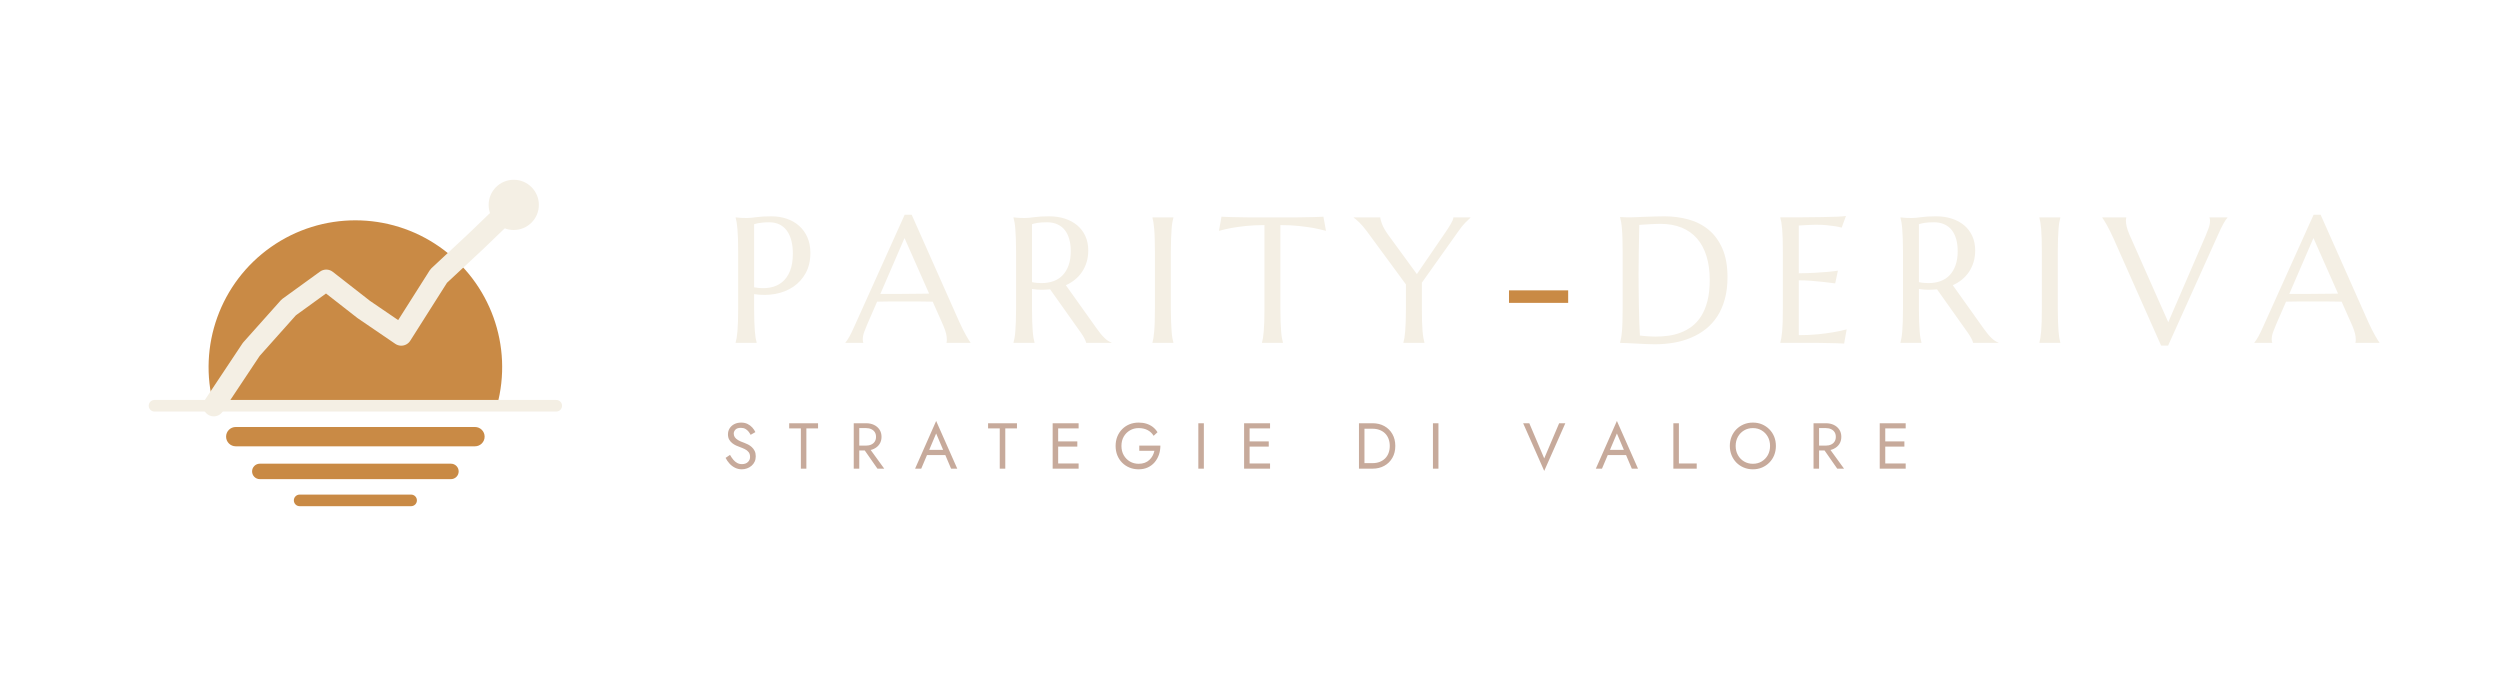
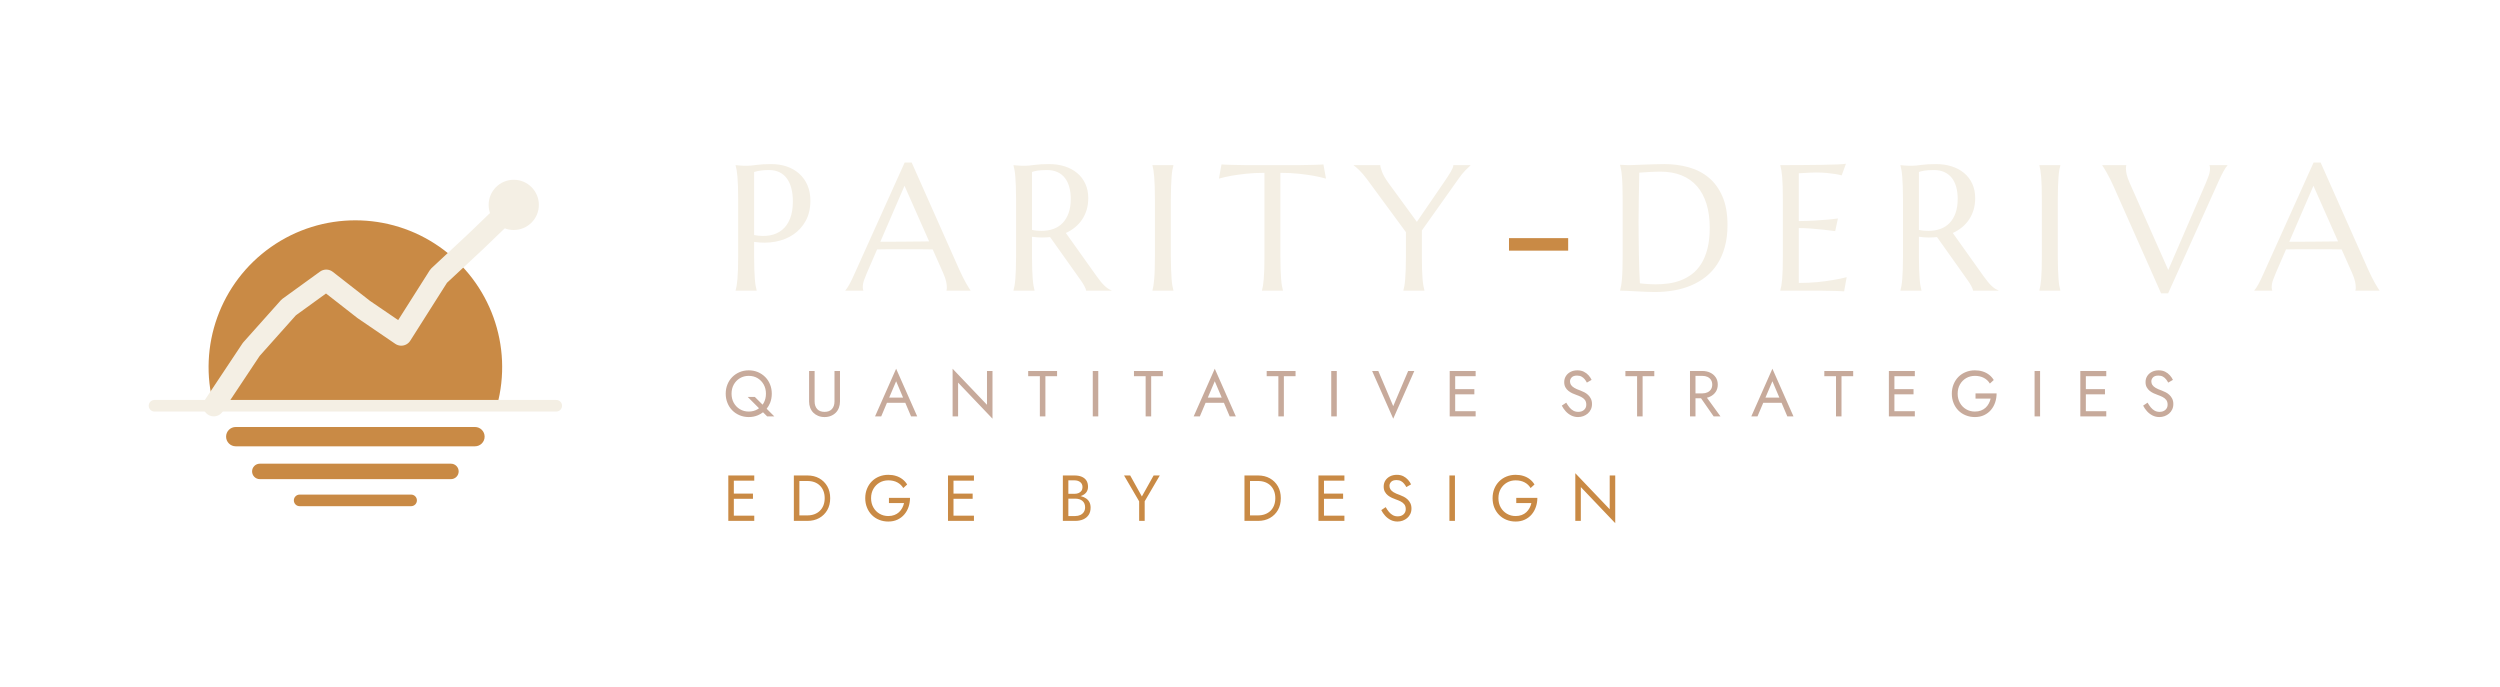
<svg xmlns="http://www.w3.org/2000/svg" viewBox="0 0 809 222" width="809" height="222" role="img" aria-label="parity-deriva">
  <g transform="translate(40 43.8) scale(1.25)">
    <path d="M23.34 70 A38 38 0 1 1 96.66 70 Z" fill="#C98A45" />
    <rect x="26.53" y="75.5" width="66.93" height="5.0" rx="2.5" fill="#C98A45" />
    <rect x="33.26" y="85" width="53.48" height="4" rx="2.0" fill="#C98A45" />
    <rect x="44.07" y="93" width="31.86" height="3" rx="1.5" fill="#C98A45" />
    <path d="M8 70 H112" stroke="#F4EFE4" stroke-width="3" stroke-linecap="round" />
    <path d="M23.34 70.00 L33.05 55.40 L42.75 44.53 L52.46 37.50 L62.17 45.08 L71.88 51.70 L81.58 36.40 L91.29 27.35 L101.00 18.00" stroke="#F4EFE4" stroke-width="5.5" stroke-linecap="round" stroke-linejoin="round" fill="none" />
    <circle cx="101.00" cy="18.00" r="6.5" fill="#F4EFE4" />
  </g>
-   <path d="M244.03 92.97Q246.8 93.48 249.11 93.07Q251.42 92.66 253.07 91.32Q254.73 89.97 255.65 87.68Q256.57 85.38 256.57 82.07Q256.57 79.78 256.09 77.89Q255.61 76.01 254.66 74.69Q253.71 73.37 252.27 72.65Q250.82 71.93 248.9 71.93Q247.68 71.93 246.77 72.03Q245.87 72.13 245.24 72.24Q244.51 72.38 244.03 72.55ZM238.05 70.34Q238.62 70.4 239.24 70.46Q239.78 70.51 240.44 70.53Q241.11 70.54 241.82 70.54Q242.92 70.54 244.8 70.27Q246.69 70 249.6 70Q252.32 70 254.63 70.8Q256.94 71.59 258.64 73.12Q260.34 74.65 261.29 76.84Q262.24 79.04 262.24 81.84Q262.24 85.61 260.73 88.36Q259.23 91.1 256.71 92.8Q254.19 94.5 250.91 95.11Q247.62 95.72 244.03 95.18V99.88Q244.03 102.29 244.1 104.09Q244.17 105.89 244.27 107.19Q244.37 108.49 244.52 109.37Q244.68 110.25 244.85 110.84V110.96H238.05V110.84Q238.22 110.25 238.38 109.37Q238.53 108.49 238.64 107.19Q238.76 105.89 238.81 104.09Q238.87 102.29 238.87 99.88V81.45Q238.87 79.04 238.81 77.24Q238.76 75.44 238.64 74.13Q238.53 72.81 238.38 71.93Q238.22 71.05 238.05 70.46ZM306.29 110.96V110.84Q306.35 110.7 306.38 110.42Q306.4 110.13 306.4 109.91Q306.4 109.03 306.16 107.97Q305.92 106.91 305.24 105.32L301.82 97.62Q300.23 97.56 297.6 97.56Q294.96 97.56 291.9 97.56Q289.67 97.56 287.59 97.56Q285.5 97.56 283.83 97.62L280.58 105.09Q280.15 106.14 279.67 107.39Q279.19 108.63 279.19 109.91Q279.19 110.28 279.25 110.52Q279.3 110.76 279.36 110.84V110.96H273.58V110.84Q274.09 110.3 274.86 108.93Q275.62 107.56 276.53 105.49L292.75 69.49H295.02L310.4 104.1Q310.94 105.32 311.52 106.47Q312.1 107.61 312.61 108.52Q313.12 109.43 313.51 110.05Q313.91 110.67 314.05 110.84V110.96ZM287.94 95.12Q289.58 95.12 291.31 95.11Q293.04 95.1 294.69 95.08Q296.35 95.07 297.88 95.05Q299.41 95.04 300.66 95.01L292.7 77.03L284.88 95.12ZM333.95 99.88Q333.95 102.29 334.02 104.09Q334.09 105.89 334.19 107.19Q334.29 108.49 334.45 109.37Q334.6 110.25 334.77 110.84V110.96H327.97V110.84Q328.14 110.25 328.3 109.37Q328.46 108.49 328.56 107.19Q328.65 105.89 328.73 104.1Q328.8 102.32 328.8 99.88V81.45Q328.8 79.04 328.73 77.24Q328.65 75.44 328.56 74.14Q328.46 72.84 328.3 71.94Q328.14 71.05 327.97 70.46V70.34L329.16 70.46Q329.7 70.51 330.37 70.53Q331.03 70.54 331.74 70.54Q332.85 70.54 334.73 70.27Q336.61 70 339.53 70Q342.25 70 344.56 70.74Q346.86 71.48 348.56 72.89Q350.26 74.31 351.21 76.36Q352.16 78.42 352.16 81.02Q352.16 83.06 351.64 84.8Q351.11 86.54 350.16 87.96Q349.21 89.38 347.88 90.47Q346.55 91.56 344.91 92.29L354.85 106.25Q355.59 107.3 356.22 108.07Q356.86 108.83 357.44 109.38Q358.02 109.94 358.56 110.29Q359.1 110.64 359.67 110.84V110.96H351.48Q351.4 110.42 350.93 109.53Q350.46 108.63 349.84 107.76L339.81 93.62Q339.16 93.68 338.51 93.72Q337.86 93.77 337.18 93.77Q336.39 93.77 335.58 93.71Q334.77 93.65 333.95 93.51ZM333.95 91.3Q334.71 91.47 335.51 91.54Q336.3 91.61 337.04 91.61Q339.16 91.61 340.92 90.98Q342.67 90.34 343.9 89.04Q345.14 87.73 345.82 85.79Q346.5 83.85 346.5 81.25Q346.5 79.12 346.01 77.4Q345.53 75.67 344.58 74.46Q343.64 73.26 342.19 72.6Q340.75 71.93 338.82 71.93Q336.87 71.93 335.71 72.13Q334.55 72.33 333.95 72.55ZM372.94 110.84Q373.11 110.25 373.25 109.37Q373.39 108.49 373.5 107.19Q373.62 105.89 373.67 104.09Q373.73 102.29 373.73 99.88V81.45Q373.73 79.04 373.67 77.24Q373.62 75.44 373.5 74.13Q373.39 72.81 373.25 71.93Q373.11 71.05 372.94 70.46V70.34H379.71V70.46Q379.54 71.05 379.38 71.93Q379.22 72.81 379.13 74.13Q379.03 75.44 378.96 77.24Q378.88 79.04 378.88 81.45V99.88Q378.88 102.29 378.96 104.09Q379.03 105.89 379.13 107.19Q379.22 108.49 379.38 109.37Q379.54 110.25 379.71 110.84V110.96H372.94ZM409.18 72.84Q405.84 72.84 403.14 73.13Q400.45 73.43 398.5 73.77Q396.23 74.2 394.45 74.71L395.27 70.12Q395.61 70.15 396.29 70.17Q396.97 70.2 397.81 70.23Q398.64 70.26 399.56 70.27Q400.48 70.29 401.3 70.3Q402.13 70.32 402.76 70.33Q403.4 70.34 403.68 70.34H419.85Q420.14 70.34 420.77 70.33Q421.41 70.32 422.23 70.3Q423.05 70.29 423.97 70.27Q424.89 70.26 425.73 70.23Q426.57 70.2 427.25 70.17Q427.93 70.15 428.26 70.12L429.09 74.71Q427.27 74.2 425.01 73.77Q423.05 73.43 420.36 73.13Q417.67 72.84 414.33 72.84V99.88Q414.33 102.29 414.4 104.09Q414.47 105.89 414.57 107.19Q414.67 108.49 414.83 109.37Q414.98 110.25 415.15 110.84V110.96H408.38V110.84Q408.55 110.25 408.7 109.37Q408.84 108.49 408.95 107.19Q409.06 105.89 409.12 104.09Q409.18 102.29 409.18 99.88ZM460.12 91.47V99.88Q460.12 102.29 460.17 104.09Q460.23 105.89 460.34 107.19Q460.45 108.49 460.61 109.37Q460.77 110.25 460.94 110.84V110.96H454.14V110.84Q454.31 110.25 454.47 109.37Q454.62 108.49 454.72 107.19Q454.82 105.89 454.89 104.09Q454.96 102.29 454.96 99.88V92.04L442.3 74.82Q441.65 73.94 441.01 73.2Q440.38 72.47 439.81 71.92Q439.24 71.36 438.79 71Q438.34 70.63 438.08 70.46V70.34H446.66Q446.66 71 447.22 72.48Q447.77 73.97 449.21 75.98L458.5 88.7L467.59 75.41Q468.07 74.71 468.55 73.97Q469.04 73.23 469.43 72.55Q469.83 71.87 470.07 71.31Q470.31 70.74 470.31 70.34H475.83V70.46Q475.21 71 474.16 72.06Q473.11 73.12 471.9 74.88ZM530.47 72.78Q530.41 75.95 530.36 78.93Q530.33 80.2 530.31 81.53Q530.3 82.86 530.29 84.15Q530.27 85.44 530.26 86.61Q530.24 87.79 530.24 88.7Q530.24 90.59 530.27 93.28Q530.3 95.97 530.34 98.81Q530.39 101.64 530.47 104.24Q530.56 106.85 530.67 108.58Q531.07 108.63 531.73 108.7Q532.4 108.78 533.13 108.82Q533.87 108.86 534.58 108.89Q535.29 108.92 535.77 108.92Q537.75 108.92 539.83 108.65Q541.91 108.38 543.85 107.64Q545.79 106.91 547.51 105.62Q549.22 104.33 550.51 102.29Q551.8 100.25 552.53 97.38Q553.27 94.5 553.27 90.59Q553.27 86.26 552.22 82.88Q551.17 79.49 549.15 77.17Q547.12 74.85 544.14 73.64Q541.15 72.44 537.27 72.44Q536.5 72.44 535.54 72.48Q534.58 72.53 533.63 72.57Q532.68 72.61 531.84 72.68Q531.01 72.75 530.47 72.78ZM524.27 70.23Q524.92 70.26 525.49 70.29Q525.97 70.32 526.48 70.33Q526.99 70.34 527.3 70.34Q527.84 70.34 529.1 70.29Q530.36 70.23 531.97 70.17Q533.59 70.12 535.33 70.06Q537.07 70 538.6 70Q542.7 70 546.41 71.02Q550.12 72.04 552.93 74.37Q555.73 76.69 557.37 80.45Q559.02 84.22 559.02 89.72Q559.02 93.65 558.15 96.8Q557.29 99.94 555.73 102.35Q554.17 104.75 552.01 106.47Q549.84 108.18 547.22 109.28Q544.6 110.39 541.63 110.9Q538.66 111.41 535.48 111.41Q534.35 111.41 532.75 111.34Q531.15 111.27 529.54 111.18Q527.92 111.1 526.49 111.03Q525.06 110.96 524.27 110.96V110.84Q524.44 110.25 524.59 109.37Q524.75 108.49 524.86 107.19Q524.98 105.89 525.03 104.09Q525.09 102.29 525.09 99.88V81.45Q525.09 79.04 525.03 77.21Q524.98 75.39 524.86 74.07Q524.75 72.75 524.59 71.85Q524.44 70.94 524.27 70.34ZM576.11 70.34Q579.65 70.34 583.15 70.32Q586.65 70.29 589.56 70.25Q592.48 70.2 594.55 70.12Q596.62 70.03 597.35 69.89L595.97 73.66Q595.03 73.4 593.78 73.2Q592.71 73.03 591.17 72.88Q589.62 72.72 587.61 72.72Q586.93 72.72 585.98 72.77Q585.03 72.81 584.16 72.86Q583.14 72.92 582.09 72.98V88.44Q585.01 88.41 587.36 88.27Q589.71 88.13 591.35 87.99Q593.27 87.82 594.75 87.59L593.87 91.7Q591.92 91.44 589.88 91.22Q588.12 91.02 586.05 90.86Q583.99 90.71 582.09 90.71V108.46Q585.43 108.46 588.23 108.18Q591.04 107.9 593.13 107.53Q595.57 107.13 597.58 106.59L596.76 111.18Q596.42 111.15 595.74 111.13Q595.06 111.1 594.22 111.07Q593.39 111.04 592.47 111.03Q591.55 111.01 590.73 111Q589.9 110.98 589.27 110.97Q588.63 110.96 588.35 110.96H576.11V110.84Q576.28 110.25 576.44 109.37Q576.59 108.49 576.71 107.19Q576.82 105.89 576.88 104.09Q576.93 102.29 576.93 99.88V81.45Q576.93 79.04 576.88 77.24Q576.82 75.44 576.71 74.13Q576.59 72.81 576.44 71.93Q576.28 71.05 576.11 70.46V70.34ZM620.96 99.88Q620.96 102.29 621.03 104.09Q621.1 105.89 621.2 107.19Q621.3 108.49 621.46 109.37Q621.61 110.25 621.78 110.84V110.96H614.99V110.84Q615.16 110.25 615.31 109.37Q615.47 108.49 615.57 107.19Q615.67 105.89 615.74 104.1Q615.81 102.32 615.81 99.88V81.45Q615.81 79.04 615.74 77.24Q615.67 75.44 615.57 74.14Q615.47 72.84 615.31 71.94Q615.16 71.05 614.99 70.46V70.34L616.18 70.46Q616.71 70.51 617.38 70.53Q618.04 70.54 618.75 70.54Q619.86 70.54 621.74 70.27Q623.62 70 626.54 70Q629.26 70 631.57 70.74Q633.88 71.48 635.58 72.89Q637.27 74.31 638.22 76.36Q639.17 78.42 639.17 81.02Q639.17 83.06 638.65 84.8Q638.12 86.54 637.18 87.96Q636.23 89.38 634.9 90.47Q633.56 91.56 631.92 92.29L641.86 106.25Q642.6 107.3 643.24 108.07Q643.87 108.83 644.45 109.38Q645.03 109.94 645.57 110.29Q646.11 110.64 646.68 110.84V110.96H638.49Q638.41 110.42 637.94 109.53Q637.47 108.63 636.85 107.76L626.82 93.62Q626.17 93.68 625.52 93.72Q624.87 93.77 624.19 93.77Q623.4 93.77 622.59 93.71Q621.78 93.65 620.96 93.51ZM620.96 91.3Q621.73 91.47 622.52 91.54Q623.31 91.61 624.05 91.61Q626.17 91.61 627.93 90.98Q629.68 90.34 630.92 89.04Q632.15 87.73 632.83 85.79Q633.51 83.85 633.51 81.25Q633.51 79.12 633.03 77.4Q632.54 75.67 631.6 74.46Q630.65 73.26 629.2 72.6Q627.76 71.93 625.83 71.93Q623.88 71.93 622.72 72.13Q621.56 72.33 620.96 72.55ZM659.95 110.84Q660.12 110.25 660.26 109.37Q660.4 108.49 660.52 107.19Q660.63 105.89 660.69 104.09Q660.74 102.29 660.74 99.88V81.45Q660.74 79.04 660.69 77.24Q660.63 75.44 660.52 74.13Q660.4 72.81 660.26 71.93Q660.12 71.05 659.95 70.46V70.34H666.72V70.46Q666.55 71.05 666.39 71.93Q666.24 72.81 666.14 74.13Q666.04 75.44 665.97 77.24Q665.9 79.04 665.9 81.45V99.88Q665.9 102.29 665.97 104.09Q666.04 105.89 666.14 107.19Q666.24 108.49 666.39 109.37Q666.55 110.25 666.72 110.84V110.96H659.95ZM688.06 70.34V70.46Q688 70.6 687.98 70.88Q687.95 71.17 687.95 71.39Q687.95 72.27 688.19 73.33Q688.43 74.39 689.11 75.98L701.65 104.27L713.78 76.21Q714.2 75.16 714.68 73.91Q715.16 72.67 715.16 71.39Q715.16 71.05 715.11 70.81Q715.05 70.57 714.99 70.46V70.34H720.8V70.46Q720.26 71 719.5 72.38Q718.73 73.77 717.83 75.81L701.6 111.83H699.33L683.95 77.2Q683.42 75.98 682.84 74.85Q682.26 73.71 681.75 72.79Q681.24 71.87 680.84 71.25Q680.44 70.63 680.3 70.46V70.34ZM762.22 110.96V110.84Q762.28 110.7 762.31 110.42Q762.33 110.13 762.33 109.91Q762.33 109.03 762.09 107.97Q761.85 106.91 761.17 105.32L757.75 97.62Q756.16 97.56 753.53 97.56Q750.89 97.56 747.83 97.56Q745.6 97.56 743.52 97.56Q741.43 97.56 739.76 97.62L736.51 105.09Q736.08 106.14 735.6 107.39Q735.12 108.63 735.12 109.91Q735.12 110.28 735.18 110.52Q735.23 110.76 735.29 110.84V110.96H729.51V110.84Q730.02 110.3 730.79 108.93Q731.55 107.56 732.46 105.49L748.68 69.49H750.95L766.33 104.1Q766.87 105.32 767.45 106.47Q768.03 107.61 768.54 108.52Q769.05 109.43 769.44 110.05Q769.84 110.67 769.98 110.84V110.96ZM743.87 95.12Q745.51 95.12 747.24 95.11Q748.97 95.1 750.62 95.08Q752.28 95.07 753.81 95.05Q755.34 95.04 756.59 95.01L748.63 77.03L740.81 95.12Z" fill="#F4EFE4" />
-   <path d="M488.31 98.01V93.96H507.46V98.01Z" fill="#C98A45" />
-   <path d="M236.23 147.2 234.8 148.17Q235.28 149.14 236.05 149.99Q236.81 150.84 237.83 151.35Q238.85 151.87 240.05 151.87Q240.93 151.87 241.74 151.57Q242.55 151.28 243.19 150.73Q243.83 150.19 244.2 149.41Q244.56 148.63 244.56 147.67Q244.56 146.66 244.21 145.93Q243.85 145.21 243.29 144.69Q242.74 144.18 242.08 143.84Q241.43 143.51 240.85 143.3Q239.56 142.86 238.82 142.41Q238.07 141.95 237.76 141.44Q237.44 140.92 237.44 140.32Q237.44 139.6 237.99 139.02Q238.54 138.45 239.73 138.45Q240.59 138.45 241.19 138.78Q241.79 139.12 242.21 139.64Q242.63 140.17 242.9 140.71L244.44 139.83Q244.08 139.06 243.45 138.35Q242.82 137.65 241.93 137.2Q241.03 136.75 239.84 136.75Q238.6 136.75 237.63 137.24Q236.67 137.73 236.12 138.59Q235.57 139.45 235.57 140.55Q235.57 141.55 235.96 142.25Q236.35 142.94 236.96 143.41Q237.57 143.89 238.24 144.19Q238.91 144.49 239.46 144.68Q240.3 144.98 241.05 145.35Q241.79 145.71 242.25 146.3Q242.72 146.89 242.72 147.88Q242.72 148.88 242 149.53Q241.29 150.19 240.11 150.19Q239.23 150.19 238.54 149.81Q237.84 149.43 237.29 148.76Q236.73 148.09 236.23 147.2ZM255.38 138.64H259.16V151.66H260.94V138.64H264.72V136.96H255.38ZM276.27 136.96V151.66H278.06V145.78H279.84L283.94 151.66H286.14L281.75 145.61Q282.32 145.48 282.83 145.23Q283.94 144.7 284.6 143.71Q285.26 142.71 285.26 141.37Q285.26 140 284.6 139.01Q283.94 138.03 282.81 137.49Q281.69 136.96 280.26 136.96ZM278.06 144.2V138.53H280.26Q281.21 138.53 281.93 138.87Q282.66 139.2 283.07 139.83Q283.48 140.46 283.48 141.37Q283.48 142.27 283.07 142.9Q282.66 143.53 281.93 143.86Q281.21 144.2 280.26 144.2ZM305.9 147.25 307.77 151.66H309.77L302.94 136.22L296.12 151.66H298.11L299.98 147.25ZM302.94 140.27 305.19 145.57H300.7ZM319.74 138.64H323.52V151.66H325.31V138.64H329.09V136.96H319.74ZM340.64 136.96V151.66H349.04V149.98H342.42V144.52H348.62V142.84H342.42V138.64H349.04V136.96ZM368.67 145.88H373.57Q373.38 146.74 372.97 147.5Q372.56 148.25 371.93 148.84Q371.3 149.43 370.43 149.76Q369.56 150.08 368.46 150.08Q366.91 150.08 365.65 149.35Q364.39 148.61 363.64 147.31Q362.9 146.01 362.9 144.31Q362.9 142.58 363.64 141.29Q364.39 140 365.65 139.27Q366.91 138.53 368.46 138.53Q370.14 138.53 371.38 139.19Q372.62 139.85 373.31 141.03L374.57 139.87Q373.94 138.85 373.03 138.15Q372.12 137.46 370.97 137.1Q369.83 136.75 368.46 136.75Q366.87 136.75 365.5 137.3Q364.14 137.86 363.13 138.88Q362.12 139.9 361.56 141.28Q361.01 142.67 361.01 144.31Q361.01 145.94 361.56 147.33Q362.12 148.72 363.13 149.73Q364.14 150.75 365.5 151.31Q366.87 151.87 368.46 151.87Q370.14 151.87 371.46 151.25Q372.77 150.63 373.67 149.56Q374.57 148.48 375.04 147.11Q375.5 145.73 375.5 144.2H368.67ZM387.78 136.96V151.66H389.57V136.96ZM402.59 136.96V151.66H410.99V149.98H404.37V144.52H410.57V142.84H404.37V138.64H410.99V136.96ZM439.76 136.96V151.66H444.17Q446.31 151.66 447.97 150.73Q449.63 149.81 450.57 148.16Q451.52 146.51 451.52 144.31Q451.52 142.1 450.57 140.45Q449.63 138.8 447.97 137.88Q446.31 136.96 444.17 136.96ZM441.54 149.87V138.74H444.17Q445.41 138.74 446.44 139.13Q447.46 139.52 448.2 140.24Q448.94 140.97 449.33 142Q449.73 143.02 449.73 144.31Q449.73 145.59 449.33 146.62Q448.94 147.64 448.2 148.37Q447.46 149.09 446.44 149.48Q445.41 149.87 444.17 149.87ZM463.7 136.96V151.66H465.48V136.96ZM499.71 148.34 494.88 136.96H492.89L499.71 152.39L506.54 136.96H504.54ZM526.19 147.25 528.06 151.66H530.06L523.23 136.22L516.41 151.66H518.4L520.27 147.25ZM523.23 140.27 525.48 145.57H520.99ZM541.5 136.96V151.66H549.06V149.98H543.29V136.96ZM561.66 144.31Q561.66 142.65 562.39 141.34Q563.11 140.04 564.37 139.29Q565.63 138.53 567.23 138.53Q568.85 138.53 570.09 139.29Q571.34 140.04 572.07 141.34Q572.79 142.65 572.79 144.31Q572.79 145.96 572.07 147.27Q571.34 148.57 570.09 149.32Q568.85 150.08 567.23 150.08Q565.63 150.08 564.37 149.32Q563.11 148.57 562.39 147.27Q561.66 145.96 561.66 144.31ZM559.77 144.31Q559.77 145.9 560.33 147.29Q560.89 148.67 561.89 149.69Q562.9 150.71 564.27 151.29Q565.63 151.87 567.23 151.87Q568.85 151.87 570.2 151.29Q571.55 150.71 572.56 149.69Q573.57 148.67 574.13 147.29Q574.68 145.9 574.68 144.31Q574.68 142.69 574.13 141.31Q573.57 139.94 572.56 138.92Q571.55 137.9 570.2 137.32Q568.85 136.75 567.23 136.75Q565.63 136.75 564.27 137.32Q562.9 137.9 561.89 138.92Q560.89 139.94 560.33 141.31Q559.77 142.69 559.77 144.31ZM586.86 136.96V151.66H588.65V145.78H590.43L594.53 151.66H596.73L592.34 145.61Q592.91 145.48 593.41 145.23Q594.53 144.7 595.19 143.71Q595.85 142.71 595.85 141.37Q595.85 140 595.19 139.01Q594.53 138.03 593.4 137.49Q592.28 136.96 590.85 136.96ZM588.65 144.2V138.53H590.85Q591.8 138.53 592.52 138.87Q593.25 139.2 593.66 139.83Q594.07 140.46 594.07 141.37Q594.07 142.27 593.66 142.9Q593.25 143.53 592.52 143.86Q591.8 144.2 590.85 144.2ZM608.28 136.96V151.66H616.68V149.98H610.07V144.52H616.26V142.84H610.07V138.64H616.68V136.96Z" fill="#C7AA9B" />
+   <path d="M244.03 76.07Q246.8 76.58 249.11 76.17Q251.42 75.76 253.07 74.41Q254.73 73.07 255.65 70.77Q256.57 68.48 256.57 65.16Q256.57 62.87 256.09 60.99Q255.61 59.1 254.66 57.79Q253.71 56.47 252.27 55.75Q250.82 55.03 248.9 55.03Q247.68 55.03 246.77 55.12Q245.87 55.22 245.24 55.34Q244.51 55.48 244.03 55.65ZM238.05 53.44Q238.62 53.5 239.24 53.55Q239.78 53.61 240.44 53.62Q241.11 53.64 241.82 53.64Q242.92 53.64 244.8 53.37Q246.69 53.1 249.6 53.1Q252.32 53.1 254.63 53.89Q256.94 54.69 258.64 56.21Q260.34 57.74 261.29 59.94Q262.24 62.13 262.24 64.94Q262.24 68.7 260.73 71.45Q259.23 74.2 256.71 75.9Q254.19 77.6 250.91 78.21Q247.62 78.81 244.03 78.28V82.98Q244.03 85.38 244.1 87.18Q244.17 88.98 244.27 90.28Q244.37 91.59 244.52 92.46Q244.68 93.34 244.85 93.94V94.05H238.05V93.94Q238.22 93.34 238.38 92.46Q238.53 91.59 238.64 90.28Q238.76 88.98 238.81 87.18Q238.87 85.38 238.87 82.98V64.54Q238.87 62.13 238.81 60.34Q238.76 58.54 238.64 57.22Q238.53 55.9 238.38 55.03Q238.22 54.15 238.05 53.55ZM306.29 94.05V93.94Q306.35 93.8 306.38 93.51Q306.4 93.23 306.4 93Q306.4 92.12 306.16 91.06Q305.92 90 305.24 88.41L301.82 80.71Q300.23 80.66 297.6 80.66Q294.96 80.66 291.9 80.66Q289.67 80.66 287.59 80.66Q285.5 80.66 283.83 80.71L280.58 88.19Q280.15 89.24 279.67 90.48Q279.19 91.73 279.19 93Q279.19 93.37 279.25 93.61Q279.3 93.85 279.36 93.94V94.05H273.58V93.94Q274.09 93.4 274.86 92.03Q275.62 90.65 276.53 88.58L292.75 52.59H295.02L310.4 87.2Q310.94 88.41 311.52 89.56Q312.1 90.71 312.61 91.62Q313.12 92.52 313.51 93.14Q313.91 93.77 314.05 93.94V94.05ZM287.94 78.22Q289.58 78.22 291.31 78.21Q293.04 78.19 294.69 78.18Q296.35 78.16 297.88 78.15Q299.41 78.13 300.66 78.11L292.7 60.12L284.88 78.22ZM333.95 82.98Q333.95 85.38 334.02 87.18Q334.09 88.98 334.19 90.28Q334.29 91.59 334.45 92.46Q334.6 93.34 334.77 93.94V94.05H327.97V93.94Q328.14 93.34 328.3 92.46Q328.46 91.59 328.56 90.28Q328.65 88.98 328.73 87.2Q328.8 85.41 328.8 82.98V64.54Q328.8 62.13 328.73 60.34Q328.65 58.54 328.56 57.23Q328.46 55.93 328.3 55.04Q328.14 54.15 327.97 53.55V53.44L329.16 53.55Q329.7 53.61 330.37 53.62Q331.03 53.64 331.74 53.64Q332.85 53.64 334.73 53.37Q336.61 53.1 339.53 53.1Q342.25 53.1 344.56 53.84Q346.86 54.57 348.56 55.99Q350.26 57.4 351.21 59.46Q352.16 61.51 352.16 64.12Q352.16 66.16 351.64 67.9Q351.11 69.64 350.16 71.05Q349.21 72.47 347.88 73.56Q346.55 74.65 344.91 75.39L354.85 89.35Q355.59 90.4 356.22 91.16Q356.86 91.93 357.44 92.48Q358.02 93.03 358.56 93.39Q359.1 93.74 359.67 93.94V94.05H351.48Q351.4 93.51 350.93 92.62Q350.46 91.73 349.84 90.85L339.81 76.72Q339.16 76.78 338.51 76.82Q337.86 76.86 337.18 76.86Q336.39 76.86 335.58 76.8Q334.77 76.75 333.95 76.61ZM333.95 74.4Q334.71 74.57 335.51 74.64Q336.3 74.71 337.04 74.71Q339.16 74.71 340.92 74.07Q342.67 73.43 343.9 72.13Q345.14 70.83 345.82 68.89Q346.5 66.95 346.5 64.34Q346.5 62.22 346.01 60.49Q345.53 58.76 344.58 57.56Q343.64 56.36 342.19 55.69Q340.75 55.03 338.82 55.03Q336.87 55.03 335.71 55.22Q334.55 55.42 333.95 55.65ZM372.94 93.94Q373.11 93.34 373.25 92.46Q373.39 91.59 373.5 90.28Q373.62 88.98 373.67 87.18Q373.73 85.38 373.73 82.98V64.54Q373.73 62.13 373.67 60.34Q373.62 58.54 373.5 57.22Q373.39 55.9 373.25 55.03Q373.11 54.15 372.94 53.55V53.44H379.71V53.55Q379.54 54.15 379.38 55.03Q379.22 55.9 379.13 57.22Q379.03 58.54 378.96 60.34Q378.88 62.13 378.88 64.54V82.98Q378.88 85.38 378.96 87.18Q379.03 88.98 379.13 90.28Q379.22 91.59 379.38 92.46Q379.54 93.34 379.71 93.94V94.05H372.94ZM409.18 55.93Q405.84 55.93 403.14 56.23Q400.45 56.53 398.5 56.87Q396.23 57.29 394.45 57.8L395.27 53.21Q395.61 53.24 396.29 53.27Q396.97 53.3 397.81 53.33Q398.64 53.35 399.56 53.37Q400.48 53.38 401.3 53.4Q402.13 53.41 402.76 53.43Q403.4 53.44 403.68 53.44H419.85Q420.14 53.44 420.77 53.43Q421.41 53.41 422.23 53.4Q423.05 53.38 423.97 53.37Q424.89 53.35 425.73 53.33Q426.57 53.3 427.25 53.27Q427.93 53.24 428.26 53.21L429.09 57.8Q427.27 57.29 425.01 56.87Q423.05 56.53 420.36 56.23Q417.67 55.93 414.33 55.93V82.98Q414.33 85.38 414.4 87.18Q414.47 88.98 414.57 90.28Q414.67 91.59 414.83 92.46Q414.98 93.34 415.15 93.94V94.05H408.38V93.94Q408.55 93.34 408.7 92.46Q408.84 91.59 408.95 90.28Q409.06 88.98 409.12 87.18Q409.18 85.38 409.18 82.98ZM460.12 74.57V82.98Q460.12 85.38 460.17 87.18Q460.23 88.98 460.34 90.28Q460.45 91.59 460.61 92.46Q460.77 93.34 460.94 93.94V94.05H454.14V93.94Q454.31 93.34 454.47 92.46Q454.62 91.59 454.72 90.28Q454.82 88.98 454.89 87.18Q454.96 85.38 454.96 82.98V75.13L442.3 57.91Q441.65 57.04 441.01 56.3Q440.38 55.56 439.81 55.01Q439.24 54.46 438.79 54.09Q438.34 53.72 438.08 53.55V53.44H446.66Q446.66 54.09 447.22 55.58Q447.77 57.06 449.21 59.08L458.5 71.79L467.59 58.51Q468.07 57.8 468.55 57.06Q469.04 56.33 469.43 55.65Q469.83 54.97 470.07 54.4Q470.31 53.84 470.31 53.44H475.83V53.55Q475.21 54.09 474.16 55.15Q473.11 56.21 471.9 57.97ZM530.47 55.87Q530.41 59.05 530.36 62.02Q530.33 63.29 530.31 64.63Q530.3 65.96 530.29 67.25Q530.27 68.53 530.26 69.71Q530.24 70.88 530.24 71.79Q530.24 73.69 530.27 76.38Q530.3 79.07 530.34 81.9Q530.39 84.73 530.47 87.34Q530.56 89.94 530.67 91.67Q531.07 91.73 531.73 91.8Q532.4 91.87 533.13 91.91Q533.87 91.95 534.58 91.98Q535.29 92.01 535.77 92.01Q537.75 92.01 539.83 91.74Q541.91 91.47 543.85 90.74Q545.79 90 547.51 88.71Q549.22 87.42 550.51 85.38Q551.8 83.35 552.53 80.47Q553.27 77.6 553.27 73.69Q553.27 69.36 552.22 65.97Q551.17 62.59 549.15 60.26Q547.12 57.94 544.14 56.74Q541.15 55.54 537.27 55.54Q536.5 55.54 535.54 55.58Q534.58 55.62 533.63 55.66Q532.68 55.7 531.84 55.78Q531.01 55.85 530.47 55.87ZM524.27 53.33Q524.92 53.35 525.49 53.38Q525.97 53.41 526.48 53.43Q526.99 53.44 527.3 53.44Q527.84 53.44 529.1 53.38Q530.36 53.33 531.97 53.27Q533.59 53.21 535.33 53.16Q537.07 53.1 538.6 53.1Q542.7 53.1 546.41 54.12Q550.12 55.14 552.93 57.46Q555.73 59.78 557.37 63.55Q559.02 67.32 559.02 72.81Q559.02 76.75 558.15 79.89Q557.29 83.03 555.73 85.44Q554.17 87.85 552.01 89.56Q549.84 91.28 547.22 92.38Q544.6 93.48 541.63 93.99Q538.66 94.5 535.48 94.5Q534.35 94.5 532.75 94.43Q531.15 94.36 529.54 94.28Q527.92 94.19 526.49 94.12Q525.06 94.05 524.27 94.05V93.94Q524.44 93.34 524.59 92.46Q524.75 91.59 524.86 90.28Q524.98 88.98 525.03 87.18Q525.09 85.38 525.09 82.98V64.54Q525.09 62.13 525.03 60.31Q524.98 58.48 524.86 57.16Q524.75 55.85 524.59 54.94Q524.44 54.03 524.27 53.44ZM576.11 53.44Q579.65 53.44 583.15 53.41Q586.65 53.38 589.56 53.34Q592.48 53.3 594.55 53.21Q596.62 53.13 597.35 52.99L595.97 56.75Q595.03 56.5 593.78 56.3Q592.71 56.13 591.17 55.97Q589.62 55.82 587.61 55.82Q586.93 55.82 585.98 55.86Q585.03 55.9 584.16 55.96Q583.14 56.02 582.09 56.07V71.54Q585.01 71.51 587.36 71.37Q589.71 71.22 591.35 71.08Q593.27 70.91 594.75 70.69L593.87 74.79Q591.92 74.54 589.88 74.31Q588.12 74.11 586.05 73.96Q583.99 73.8 582.09 73.8V91.56Q585.43 91.56 588.23 91.28Q591.04 90.99 593.13 90.62Q595.57 90.23 597.58 89.69L596.76 94.28Q596.42 94.25 595.74 94.22Q595.06 94.19 594.22 94.16Q593.39 94.14 592.47 94.12Q591.55 94.11 590.73 94.09Q589.9 94.08 589.27 94.06Q588.63 94.05 588.35 94.05H576.11V93.94Q576.28 93.34 576.44 92.46Q576.59 91.59 576.71 90.28Q576.82 88.98 576.88 87.18Q576.93 85.38 576.93 82.98V64.54Q576.93 62.13 576.88 60.34Q576.82 58.54 576.71 57.22Q576.59 55.9 576.44 55.03Q576.28 54.15 576.11 53.55V53.44ZM620.96 82.98Q620.96 85.38 621.03 87.18Q621.1 88.98 621.2 90.28Q621.3 91.59 621.46 92.46Q621.61 93.34 621.78 93.94V94.05H614.99V93.94Q615.16 93.34 615.31 92.46Q615.47 91.59 615.57 90.28Q615.67 88.98 615.74 87.2Q615.81 85.41 615.81 82.98V64.54Q615.81 62.13 615.74 60.34Q615.67 58.54 615.57 57.23Q615.47 55.93 615.31 55.04Q615.16 54.15 614.99 53.55V53.44L616.18 53.55Q616.71 53.61 617.38 53.62Q618.04 53.64 618.75 53.64Q619.86 53.64 621.74 53.37Q623.62 53.1 626.54 53.1Q629.26 53.1 631.57 53.84Q633.88 54.57 635.58 55.99Q637.27 57.4 638.22 59.46Q639.17 61.51 639.17 64.12Q639.17 66.16 638.65 67.9Q638.12 69.64 637.18 71.05Q636.23 72.47 634.9 73.56Q633.56 74.65 631.92 75.39L641.86 89.35Q642.6 90.4 643.24 91.16Q643.87 91.93 644.45 92.48Q645.03 93.03 645.57 93.39Q646.11 93.74 646.68 93.94V94.05H638.49Q638.41 93.51 637.94 92.62Q637.47 91.73 636.85 90.85L626.82 76.72Q626.17 76.78 625.52 76.82Q624.87 76.86 624.19 76.86Q623.4 76.86 622.59 76.8Q621.78 76.75 620.96 76.61ZM620.96 74.4Q621.73 74.57 622.52 74.64Q623.31 74.71 624.05 74.71Q626.17 74.71 627.93 74.07Q629.68 73.43 630.92 72.13Q632.15 70.83 632.83 68.89Q633.51 66.95 633.51 64.34Q633.51 62.22 633.03 60.49Q632.54 58.76 631.6 57.56Q630.65 56.36 629.2 55.69Q627.76 55.03 625.83 55.03Q623.88 55.03 622.72 55.22Q621.56 55.42 620.96 55.65ZM659.95 93.94Q660.12 93.34 660.26 92.46Q660.4 91.59 660.52 90.28Q660.63 88.98 660.69 87.18Q660.74 85.38 660.74 82.98V64.54Q660.74 62.13 660.69 60.34Q660.63 58.54 660.52 57.22Q660.4 55.9 660.26 55.03Q660.12 54.15 659.95 53.55V53.44H666.72V53.55Q666.55 54.15 666.39 55.03Q666.24 55.9 666.14 57.22Q666.04 58.54 665.97 60.34Q665.9 62.13 665.9 64.54V82.98Q665.9 85.38 665.97 87.18Q666.04 88.98 666.14 90.28Q666.24 91.59 666.39 92.46Q666.55 93.34 666.72 93.94V94.05H659.95ZM688.06 53.44V53.55Q688 53.69 687.98 53.98Q687.95 54.26 687.95 54.49Q687.95 55.37 688.19 56.43Q688.43 57.49 689.11 59.08L701.65 87.37L713.78 59.3Q714.2 58.25 714.68 57.01Q715.16 55.76 715.16 54.49Q715.16 54.15 715.11 53.91Q715.05 53.67 714.99 53.55V53.44H720.8V53.55Q720.26 54.09 719.5 55.48Q718.73 56.87 717.83 58.91L701.6 94.93H699.33L683.95 60.29Q683.42 59.08 682.84 57.94Q682.26 56.81 681.75 55.89Q681.24 54.97 680.84 54.35Q680.44 53.72 680.3 53.55V53.44ZM762.22 94.05V93.94Q762.28 93.8 762.31 93.51Q762.33 93.23 762.33 93Q762.33 92.12 762.09 91.06Q761.85 90 761.17 88.41L757.75 80.71Q756.16 80.66 753.53 80.66Q750.89 80.66 747.83 80.66Q745.6 80.66 743.52 80.66Q741.43 80.66 739.76 80.71L736.51 88.19Q736.08 89.24 735.6 90.48Q735.12 91.73 735.12 93Q735.12 93.37 735.18 93.61Q735.23 93.85 735.29 93.94V94.05H729.51V93.94Q730.02 93.4 730.79 92.03Q731.55 90.65 732.46 88.58L748.68 52.59H750.95L766.33 87.2Q766.87 88.41 767.45 89.56Q768.03 90.71 768.54 91.62Q769.05 92.52 769.44 93.14Q769.84 93.77 769.98 93.94V94.05ZM743.87 78.22Q745.51 78.22 747.24 78.21Q748.97 78.19 750.62 78.18Q752.28 78.16 753.81 78.15Q755.34 78.13 756.59 78.11L748.63 60.12L740.81 78.22Z" fill="#F4EFE4" />
+   <path d="M488.31 81.11V77.06H507.46V81.11Z" fill="#C98A45" />
+   <path d="M234.84 127.4Q234.84 129 235.4 130.38Q235.95 131.77 236.96 132.79Q237.97 133.81 239.33 134.38Q240.7 134.96 242.29 134.96Q243.91 134.96 245.28 134.37Q246.18 133.99 246.91 133.41L248.26 134.75H250.57L248.09 132.27Q248.76 131.43 249.2 130.38Q249.75 129 249.75 127.4Q249.75 125.78 249.19 124.41Q248.64 123.03 247.63 122.01Q246.62 121 245.27 120.42Q243.91 119.84 242.29 119.84Q240.7 119.84 239.33 120.42Q237.97 121 236.96 122.01Q235.95 123.03 235.4 124.41Q234.84 125.78 234.84 127.4ZM236.73 127.4Q236.73 125.74 237.45 124.44Q238.18 123.14 239.44 122.38Q240.7 121.63 242.29 121.63Q243.91 121.63 245.16 122.38Q246.41 123.14 247.14 124.44Q247.86 125.74 247.86 127.4Q247.86 129.06 247.15 130.36Q246.96 130.68 246.77 130.95L244.27 128.45H241.96L245.61 132.1Q245.4 132.27 245.17 132.42Q243.91 133.18 242.29 133.18Q240.7 133.18 239.44 132.42Q238.18 131.66 237.45 130.36Q236.73 129.06 236.73 127.4ZM261.82 120.05V129.92Q261.82 131.01 262.17 131.94Q262.52 132.86 263.18 133.53Q263.84 134.2 264.76 134.58Q265.69 134.96 266.82 134.96Q267.96 134.96 268.88 134.58Q269.81 134.2 270.47 133.53Q271.13 132.86 271.47 131.94Q271.82 131.01 271.82 129.92V120.05H270.04V129.92Q270.04 131.43 269.22 132.36Q268.4 133.28 266.82 133.28Q265.25 133.28 264.43 132.36Q263.61 131.43 263.61 129.92V120.05ZM292.95 130.34 294.82 134.75H296.81L289.99 119.32L283.16 134.75H285.16L287.02 130.34ZM289.99 123.37 292.23 128.66H287.74ZM319.39 120.05V130.99L308.26 119.32V134.75H310.04V123.81L321.17 135.49V120.05ZM332.72 121.73H336.5V134.75H338.29V121.73H342.07V120.05H332.72ZM353.62 120.05V134.75H355.4V120.05ZM366.95 121.73H370.73V134.75H372.52V121.73H376.3V120.05H366.95ZM396.06 130.34 397.93 134.75H399.92L393.1 119.32L386.27 134.75H388.27L390.13 130.34ZM393.1 123.37 395.34 128.66H390.85ZM409.9 121.73H413.68V134.75H415.46V121.73H419.24V120.05H409.9ZM430.79 120.05V134.75H432.58V120.05ZM450.85 131.43 446.02 120.05H444.02L450.85 135.49L457.67 120.05H455.68ZM469.12 120.05V134.75H477.52V133.07H470.9V127.61H477.1V125.93H470.9V121.73H477.52V120.05ZM506.83 130.3 505.4 131.26Q505.89 132.23 506.65 133.08Q507.42 133.93 508.44 134.45Q509.46 134.96 510.65 134.96Q511.54 134.96 512.34 134.67Q513.15 134.37 513.79 133.83Q514.43 133.28 514.8 132.5Q515.17 131.73 515.17 130.76Q515.17 129.75 514.81 129.03Q514.45 128.3 513.9 127.79Q513.34 127.27 512.69 126.94Q512.04 126.6 511.45 126.39Q510.17 125.95 509.43 125.5Q508.68 125.05 508.36 124.53Q508.05 124.02 508.05 123.41Q508.05 122.7 508.6 122.12Q509.14 121.54 510.34 121.54Q511.2 121.54 511.8 121.88Q512.4 122.21 512.82 122.74Q513.24 123.26 513.51 123.81L515.04 122.93Q514.69 122.15 514.06 121.45Q513.43 120.74 512.53 120.29Q511.64 119.84 510.44 119.84Q509.2 119.84 508.24 120.33Q507.27 120.83 506.73 121.69Q506.18 122.55 506.18 123.64Q506.18 124.65 506.57 125.34Q506.96 126.04 507.57 126.51Q508.18 126.98 508.85 127.29Q509.52 127.59 510.07 127.78Q510.91 128.07 511.65 128.44Q512.4 128.81 512.86 129.4Q513.32 129.98 513.32 130.97Q513.32 131.98 512.61 132.63Q511.89 133.28 510.72 133.28Q509.83 133.28 509.14 132.9Q508.45 132.52 507.89 131.85Q507.34 131.18 506.83 130.3ZM525.98 121.73H529.76V134.75H531.55V121.73H535.33V120.05H525.98ZM546.88 120.05V134.75H548.66V128.87H550.45L554.54 134.75H556.75L552.36 128.7Q552.93 128.58 553.43 128.32Q554.54 127.8 555.21 126.8Q555.87 125.8 555.87 124.46Q555.87 123.1 555.21 122.11Q554.54 121.12 553.42 120.59Q552.3 120.05 550.87 120.05ZM548.66 127.3V121.63H550.87Q551.81 121.63 552.54 121.96Q553.26 122.3 553.67 122.93Q554.08 123.56 554.08 124.46Q554.08 125.36 553.67 125.99Q553.26 126.62 552.54 126.96Q551.81 127.3 550.87 127.3ZM576.51 130.34 578.38 134.75H580.37L573.55 119.32L566.72 134.75H568.72L570.59 130.34ZM573.55 123.37 575.8 128.66H571.3ZM590.35 121.73H594.13V134.75H595.91V121.73H599.69V120.05H590.35ZM611.24 120.05V134.75H619.64V133.07H613.03V127.61H619.22V125.93H613.03V121.73H619.64V120.05ZM639.28 128.98H644.17Q643.98 129.84 643.57 130.59Q643.16 131.35 642.53 131.94Q641.9 132.52 641.03 132.85Q640.16 133.18 639.07 133.18Q637.51 133.18 636.25 132.44Q634.99 131.71 634.25 130.4Q633.5 129.1 633.5 127.4Q633.5 125.68 634.25 124.39Q634.99 123.1 636.25 122.36Q637.51 121.63 639.07 121.63Q640.75 121.63 641.99 122.29Q643.23 122.95 643.92 124.12L645.18 122.97Q644.55 121.94 643.64 121.25Q642.72 120.55 641.58 120.2Q640.43 119.84 639.07 119.84Q637.47 119.84 636.11 120.4Q634.74 120.95 633.73 121.97Q632.73 122.99 632.17 124.38Q631.61 125.76 631.61 127.4Q631.61 129.04 632.17 130.42Q632.73 131.81 633.73 132.83Q634.74 133.85 636.11 134.4Q637.47 134.96 639.07 134.96Q640.75 134.96 642.06 134.34Q643.37 133.72 644.28 132.65Q645.18 131.58 645.64 130.2Q646.1 128.83 646.1 127.3H639.28ZM658.39 120.05V134.75H660.17V120.05ZM673.19 120.05V134.75H681.59V133.07H674.98V127.61H681.17V125.93H674.98V121.73H681.59V120.05ZM694.95 130.3 693.52 131.26Q694 132.23 694.77 133.08Q695.54 133.93 696.56 134.45Q697.57 134.96 698.77 134.96Q699.65 134.96 700.46 134.67Q701.27 134.37 701.91 133.83Q702.55 133.28 702.92 132.5Q703.29 131.73 703.29 130.76Q703.29 129.75 702.93 129.03Q702.57 128.3 702.02 127.79Q701.46 127.27 700.81 126.94Q700.16 126.6 699.57 126.39Q698.29 125.95 697.54 125.5Q696.8 125.05 696.48 124.53Q696.17 124.02 696.17 123.41Q696.17 122.7 696.71 122.12Q697.26 121.54 698.46 121.54Q699.32 121.54 699.92 121.88Q700.51 122.21 700.93 122.74Q701.35 123.26 701.63 123.81L703.16 122.93Q702.8 122.15 702.17 121.45Q701.54 120.74 700.65 120.29Q699.76 119.84 698.56 119.84Q697.32 119.84 696.36 120.33Q695.39 120.83 694.84 121.69Q694.3 122.55 694.3 123.64Q694.3 124.65 694.69 125.34Q695.08 126.04 695.68 126.51Q696.29 126.98 696.97 127.29Q697.64 127.59 698.18 127.78Q699.02 128.07 699.77 128.44Q700.51 128.81 700.98 129.4Q701.44 129.98 701.44 130.97Q701.44 131.98 700.72 132.63Q700.01 133.28 698.83 133.28Q697.95 133.28 697.26 132.9Q696.57 132.52 696.01 131.85Q695.45 131.18 694.95 130.3Z" fill="#C7AA9B" />
+   <path d="M235.68 153.86V168.56H244.08V166.88H237.47V161.42H243.66V159.74H237.47V155.54H244.08V153.86ZM256.89 153.86V168.56H261.3Q263.44 168.56 265.1 167.64Q266.76 166.71 267.71 165.06Q268.65 163.42 268.65 161.21Q268.65 159.01 267.71 157.36Q266.76 155.71 265.1 154.78Q263.44 153.86 261.3 153.86ZM258.68 166.78V155.65H261.3Q262.54 155.65 263.57 156.03Q264.6 156.42 265.33 157.15Q266.07 157.87 266.47 158.9Q266.87 159.93 266.87 161.21Q266.87 162.49 266.47 163.52Q266.07 164.55 265.33 165.27Q264.6 166 263.57 166.39Q262.54 166.78 261.3 166.78ZM287.66 162.79H292.55Q292.36 163.65 291.95 164.4Q291.54 165.16 290.91 165.75Q290.28 166.33 289.41 166.66Q288.54 166.99 287.45 166.99Q285.89 166.99 284.63 166.25Q283.37 165.52 282.63 164.21Q281.88 162.91 281.88 161.21Q281.88 159.49 282.63 158.2Q283.37 156.91 284.63 156.17Q285.89 155.44 287.45 155.44Q289.13 155.44 290.36 156.1Q291.6 156.76 292.3 157.93L293.56 156.78Q292.93 155.75 292.01 155.06Q291.1 154.36 289.95 154.01Q288.81 153.65 287.45 153.65Q285.85 153.65 284.48 154.21Q283.12 154.76 282.11 155.78Q281.1 156.8 280.55 158.19Q279.99 159.57 279.99 161.21Q279.99 162.85 280.55 164.23Q281.1 165.62 282.11 166.64Q283.12 167.66 284.48 168.21Q285.85 168.77 287.45 168.77Q289.13 168.77 290.44 168.15Q291.75 167.53 292.65 166.46Q293.56 165.39 294.02 164.01Q294.48 162.64 294.48 161.11H287.66ZM306.77 153.86V168.56H315.17V166.88H308.55V161.42H314.75V159.74H308.55V155.54H315.17V153.86ZM349.65 160.54Q349.84 160.48 350.02 160.41Q350.99 160.03 351.54 159.3Q352.08 158.56 352.08 157.54Q352.08 156.28 351.54 155.47Q350.99 154.66 350.01 154.26Q349.04 153.86 347.71 153.86H343.94V168.56H347.93Q349.35 168.56 350.48 168.09Q351.6 167.62 352.26 166.66Q352.92 165.7 352.92 164.26Q352.92 163.25 352.54 162.51Q352.17 161.78 351.48 161.31Q350.8 160.83 349.9 160.6Q349.77 160.56 349.65 160.54ZM345.72 161.36H347.93Q348.64 161.36 349.23 161.54Q349.81 161.71 350.25 162.07Q350.68 162.43 350.91 162.95Q351.14 163.48 351.14 164.15Q351.14 165.05 350.73 165.68Q350.32 166.31 349.59 166.65Q348.87 166.99 347.93 166.99H345.72ZM345.72 159.8V155.44H347.71Q348.83 155.44 349.56 156.01Q350.3 156.59 350.3 157.64Q350.3 158.33 349.96 158.82Q349.63 159.3 349.04 159.55Q348.45 159.8 347.71 159.8ZM373.31 153.86 369.51 160.66 365.73 153.86H363.74L368.63 162.24V168.56H370.42V162.22L375.31 153.86ZM402.71 153.86V168.56H407.12Q409.27 168.56 410.92 167.64Q412.58 166.71 413.53 165.06Q414.47 163.42 414.47 161.21Q414.47 159.01 413.53 157.36Q412.58 155.71 410.92 154.78Q409.27 153.86 407.12 153.86ZM404.5 166.78V155.65H407.12Q408.36 155.65 409.39 156.03Q410.42 156.42 411.16 157.15Q411.89 157.87 412.29 158.9Q412.69 159.93 412.69 161.21Q412.69 162.49 412.29 163.52Q411.89 164.55 411.16 165.27Q410.42 166 409.39 166.39Q408.36 166.78 407.12 166.78ZM426.65 153.86V168.56H435.05V166.88H428.44V161.42H434.63V159.74H428.44V155.54H435.05V153.86ZM448.41 164.11 446.98 165.07Q447.46 166.04 448.23 166.89Q449 167.74 450.02 168.26Q451.03 168.77 452.23 168.77Q453.11 168.77 453.92 168.48Q454.73 168.18 455.37 167.64Q456.01 167.09 456.38 166.31Q456.75 165.54 456.75 164.57Q456.75 163.56 456.39 162.84Q456.03 162.11 455.48 161.6Q454.92 161.08 454.27 160.75Q453.62 160.41 453.03 160.2Q451.75 159.76 451 159.31Q450.26 158.86 449.94 158.34Q449.63 157.83 449.63 157.22Q449.63 156.51 450.17 155.93Q450.72 155.35 451.92 155.35Q452.78 155.35 453.38 155.69Q453.97 156.02 454.39 156.55Q454.81 157.07 455.09 157.62L456.62 156.74Q456.26 155.96 455.63 155.26Q455 154.55 454.11 154.1Q453.22 153.65 452.02 153.65Q450.78 153.65 449.82 154.14Q448.85 154.64 448.3 155.5Q447.76 156.36 447.76 157.45Q447.76 158.46 448.15 159.15Q448.54 159.85 449.14 160.32Q449.75 160.79 450.43 161.1Q451.1 161.4 451.64 161.59Q452.48 161.88 453.23 162.25Q453.97 162.62 454.44 163.21Q454.9 163.79 454.9 164.78Q454.9 165.79 454.18 166.44Q453.47 167.09 452.29 167.09Q451.41 167.09 450.72 166.71Q450.03 166.33 449.47 165.66Q448.91 164.99 448.41 164.11ZM469.03 153.86V168.56H470.82V153.86ZM490.66 162.79H495.55Q495.37 163.65 494.96 164.4Q494.55 165.16 493.92 165.75Q493.29 166.33 492.42 166.66Q491.54 166.99 490.45 166.99Q488.9 166.99 487.64 166.25Q486.38 165.52 485.63 164.21Q484.89 162.91 484.89 161.21Q484.89 159.49 485.63 158.2Q486.38 156.91 487.64 156.17Q488.9 155.44 490.45 155.44Q492.13 155.44 493.37 156.1Q494.61 156.76 495.3 157.93L496.56 156.78Q495.93 155.75 495.02 155.06Q494.11 154.36 492.96 154.01Q491.82 153.65 490.45 153.65Q488.86 153.65 487.49 154.21Q486.13 154.76 485.12 155.78Q484.11 156.8 483.55 158.19Q483 159.57 483 161.21Q483 162.85 483.55 164.23Q484.11 165.62 485.12 166.64Q486.13 167.66 487.49 168.21Q488.86 168.77 490.45 168.77Q492.13 168.77 493.44 168.15Q494.76 167.53 495.66 166.46Q496.56 165.39 497.02 164.01Q497.49 162.64 497.49 161.11H490.66ZM520.9 153.86V164.8L509.77 153.13V168.56H511.56V157.62L522.69 169.3V153.86Z" fill="#C98A45" />
</svg>
